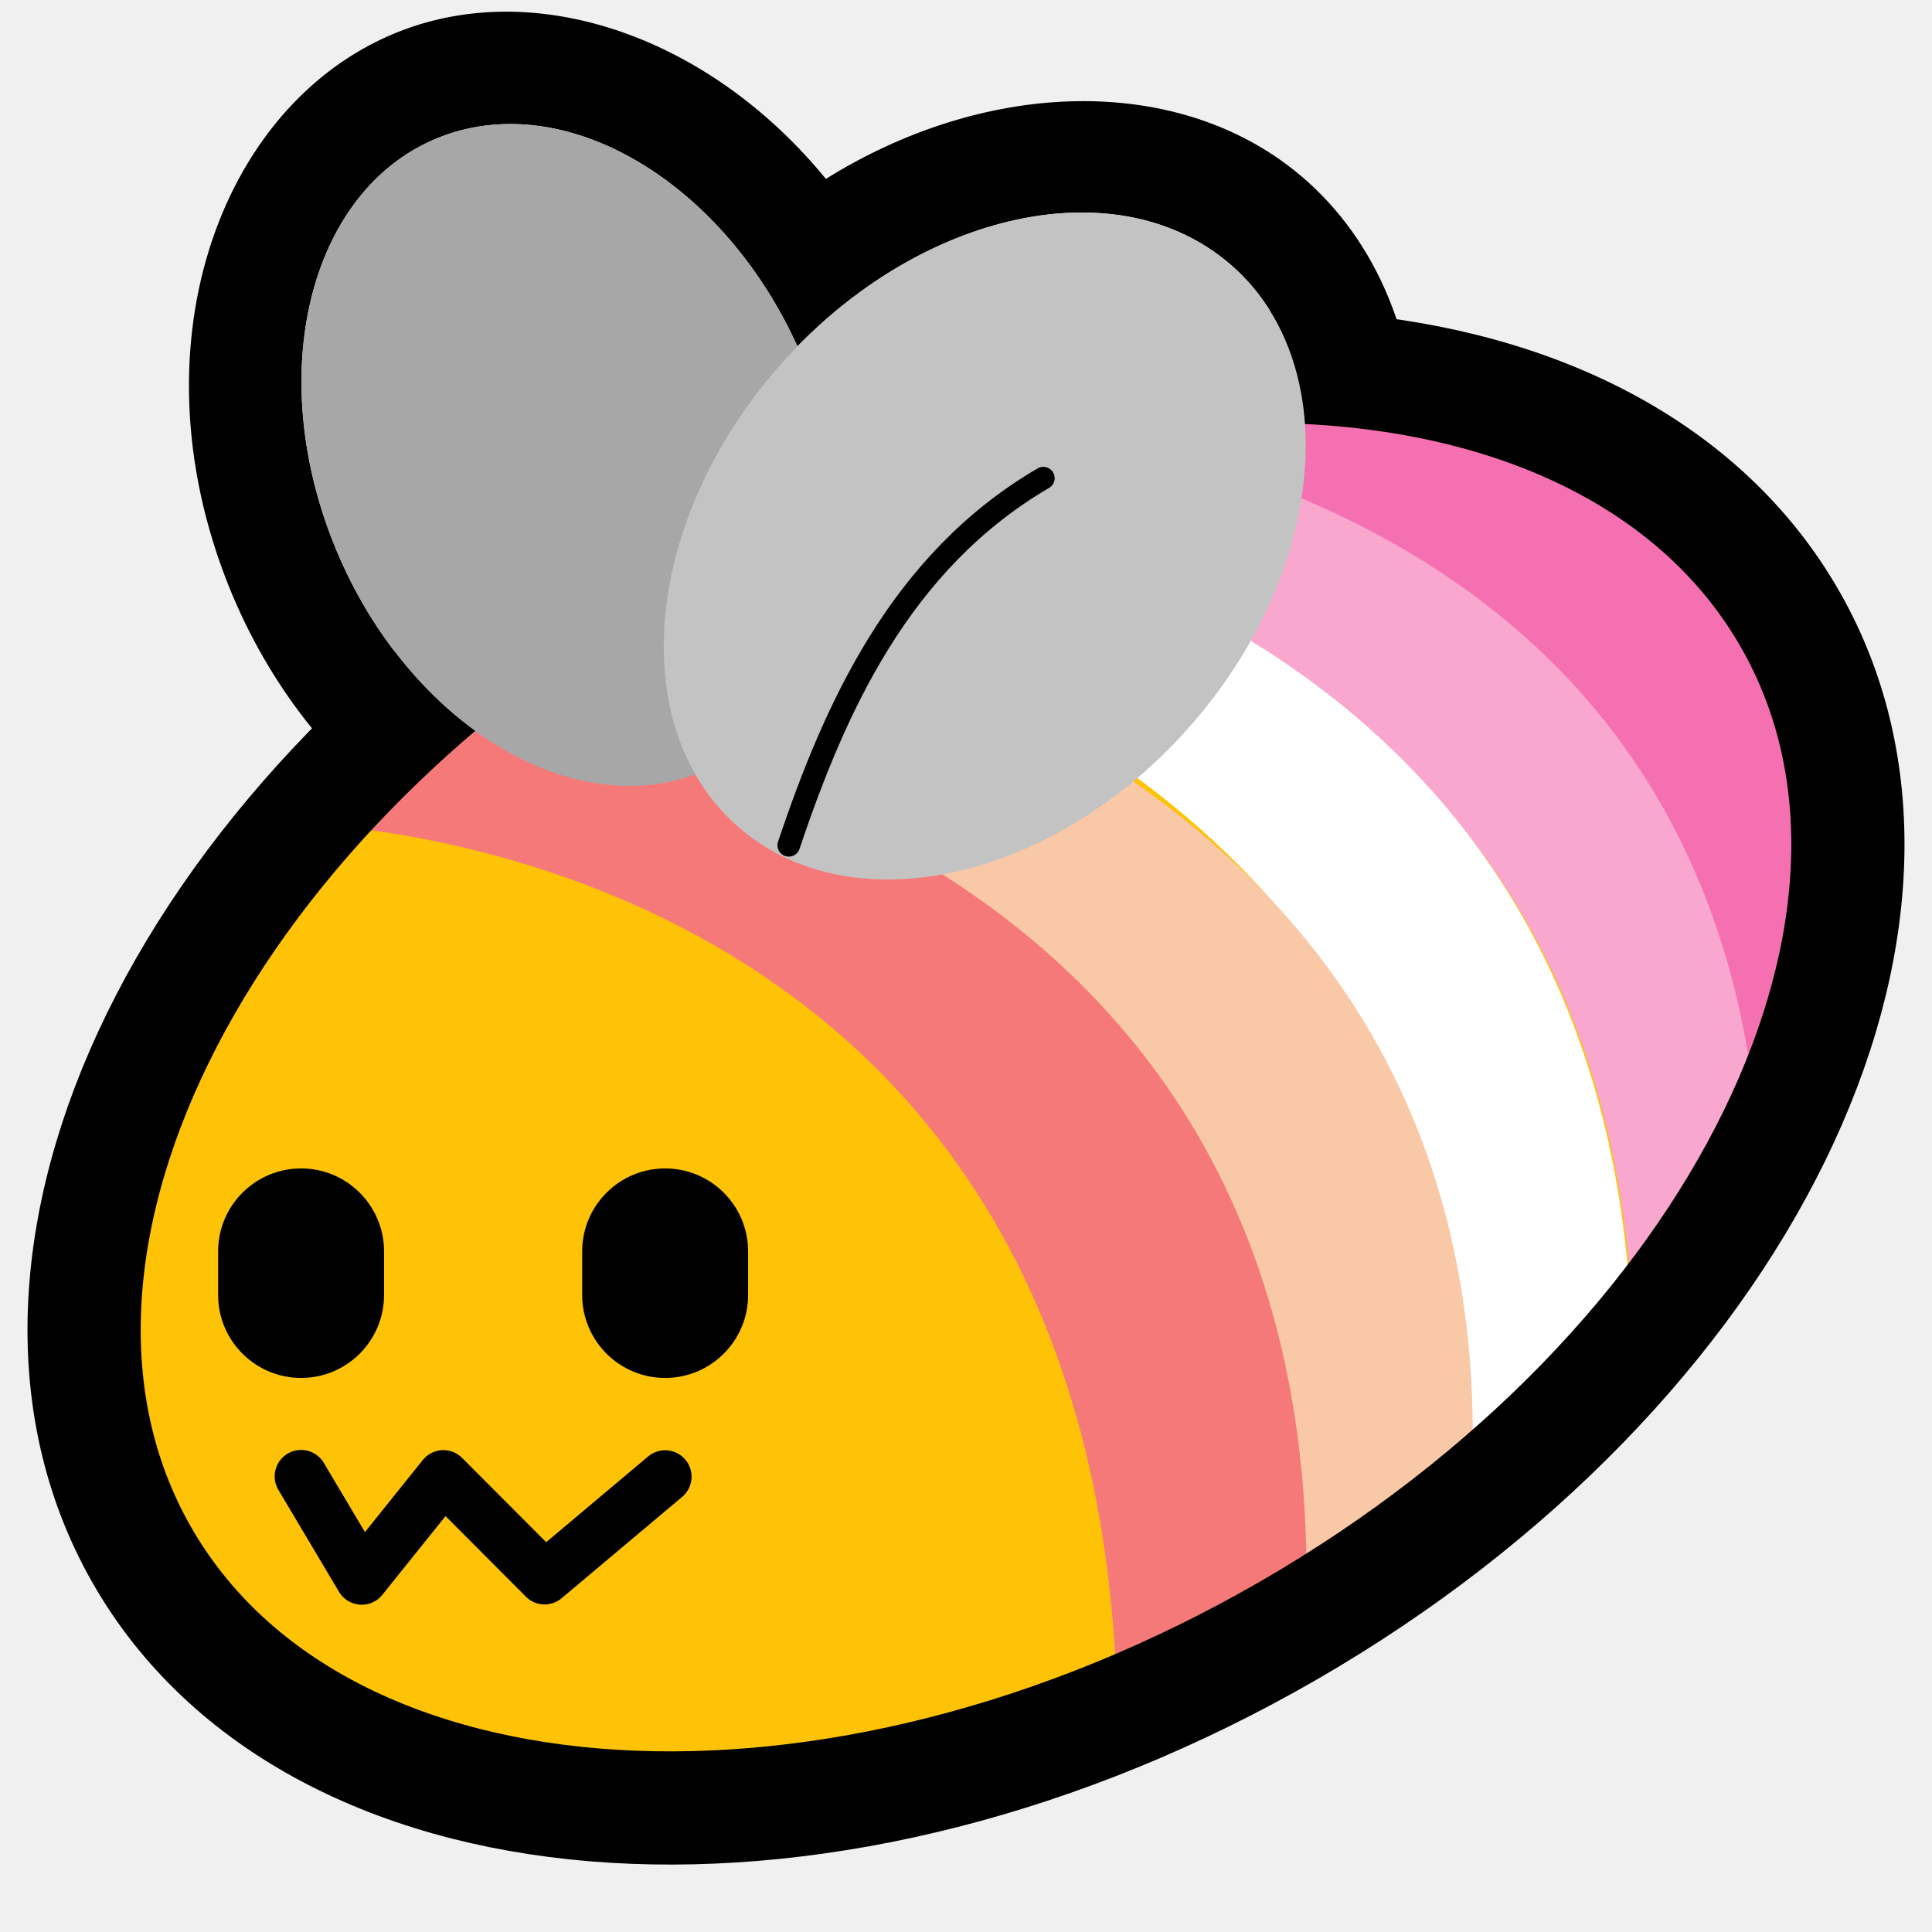
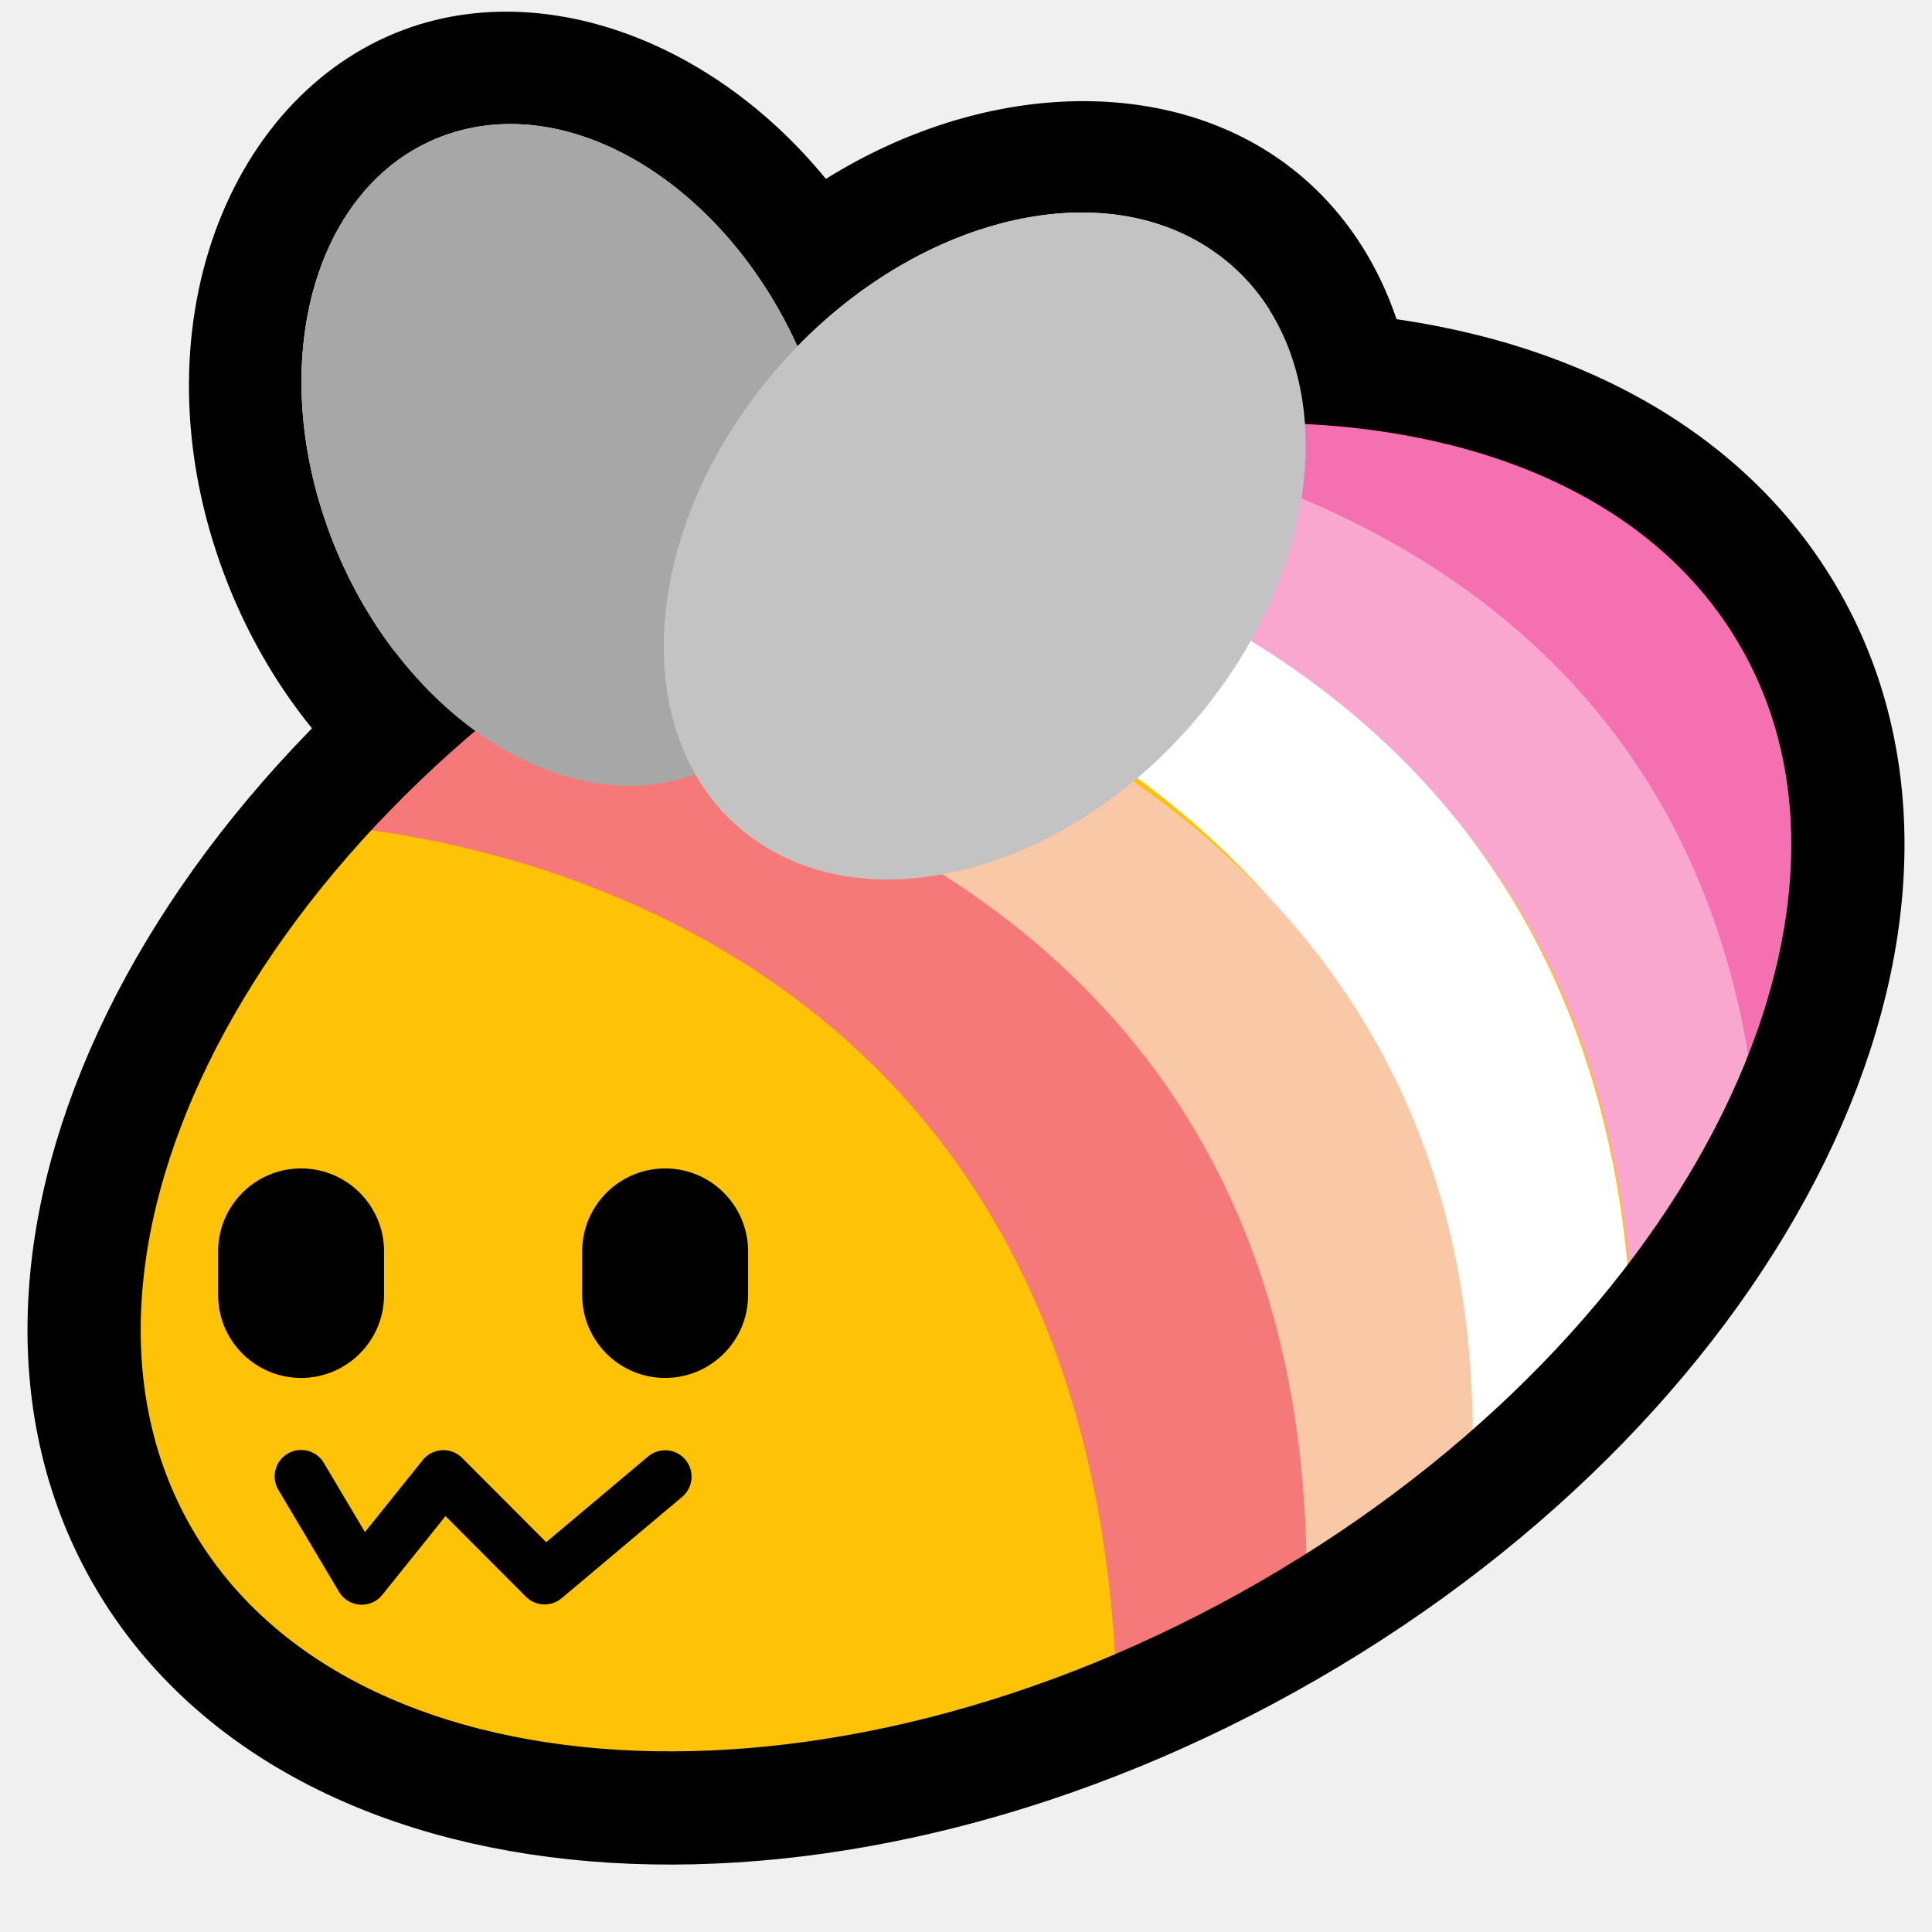
<svg xmlns="http://www.w3.org/2000/svg" width="100%" height="100%" viewBox="0 0 256 256" version="1.1" xml:space="preserve" style="fill-rule:evenodd;clip-rule:evenodd;stroke-linecap:round;stroke-linejoin:round;stroke-miterlimit:1.5;">
  <rect id="blobbee_flag_lesbian" x="-0" y="0" width="256" height="256" style="fill:none;" />
  <path id="Wings-outline" d="M85.911,118.96C64.22,119.951 40.081,103.608 29.74,76.187C17.462,43.633 30.423,11.638 54.705,3.519C72.712,-2.502 94.597,5.565 109.433,23.705C130.196,10.768 154.388,9.924 170.338,21.686C192.186,37.798 194.54,74.364 171.369,103.256C148.655,131.579 112.048,138.809 90.631,123.014C88.938,121.766 87.365,120.412 85.911,118.96ZM92.141,102.617C93.99,105.847 96.453,108.67 99.534,110.942C115.64,122.82 142.585,115.171 159.667,93.871C176.749,72.572 177.541,45.636 161.435,33.758C146.642,22.849 122.705,28.412 105.665,45.894C96.041,24.687 76.012,12.211 59.461,17.745C41.949,23.6 34.92,47.416 43.775,70.894C52.629,94.372 74.036,108.68 91.548,102.824C91.747,102.758 91.945,102.689 92.141,102.617Z" />
  <path id="Body" d="M85.271,72.055C145.288,37.404 213.16,41.534 236.743,81.272C260.326,121.009 230.747,181.404 170.729,216.054C110.712,250.705 42.84,246.576 19.257,206.838C-4.326,167.1 25.253,106.706 85.271,72.055Z" style="fill:rgb(254,194,7);" />
  <g id="Stripes">
    <path d="M130.484,58.678C129.182,59.714 224.237,55.348 233.164,152.161C280.7,24.744 130.957,49.08 130.484,58.678Z" style="fill:rgb(245,112,176);" />
    <path d="M233.164,153.168C227.465,59.753 132.786,57.55 133.303,54.776L98.021,67.843C98.021,67.843 212.342,66.068 216.414,176.145L230.249,154.847" style="fill:rgb(249,167,207);" />
    <path d="M195.162,198.811L216.216,176.145C212.218,65.928 95.621,64.01 95.622,64.051L76.931,75.077C76.758,75.108 197.515,84.817 195.162,198.811Z" style="fill:white;" />
    <path d="M78.512,75.161L58.353,90.89C58.353,90.89 174.247,102.428 173.015,214.93L194.78,200.34C202.854,88.75 77.286,76.105 75.505,77.508" style="fill:rgb(249,200,167);" />
    <path d="M54.023,93.034L38.908,109.103C38.908,109.103 145.595,110.065 148.028,226.085L173.015,214.93C177.278,98.938 57.487,94.267 54.023,93.034Z" style="fill:rgb(246,121,121);" />
  </g>
  <path id="Body-outline" d="M85.271,72.055C145.288,37.404 213.16,41.534 236.743,81.272C260.326,121.009 230.747,181.404 170.729,216.054C110.712,250.705 42.84,246.576 19.257,206.838C-4.326,167.1 25.253,106.706 85.271,72.055Z" style="fill:none;stroke:black;stroke-width:15px;" />
  <g id="Wings">
    <path id="Back-wing" d="M59.461,17.745C76.973,11.89 98.38,26.197 107.234,49.675C116.089,73.154 109.06,96.969 91.548,102.824C74.036,108.68 52.629,94.372 43.775,70.894C34.92,47.416 41.949,23.6 59.461,17.745Z" style="fill:rgb(167,167,167);" />
-     <g id="Front-wing">
-       <path id="Front-wing-main" d="M161.435,33.758C177.541,45.636 176.749,72.572 159.667,93.871C142.585,115.171 115.64,122.82 99.534,110.942C83.427,99.064 84.219,72.128 101.301,50.829C118.383,29.529 145.328,21.88 161.435,33.758Z" style="fill:rgb(195,195,195);" />
-       <path id="Front-wing-line" d="M104.514,112.007C110.565,94.044 119.172,74.5 138.246,63.36" style="fill:none;stroke:black;stroke-width:3px;" />
-     </g>
+     <path id="Front-wing" d="M161.435,33.758C177.541,45.636 176.749,72.572 159.667,93.871C142.585,115.171 115.64,122.82 99.534,110.942C83.427,99.064 84.219,72.128 101.301,50.829C118.383,29.529 145.328,21.88 161.435,33.758Z" style="fill:rgb(195,195,195);" />
  </g>
  <g id="Face">
    <path id="Mouth" d="M39.896,195.627L47.929,209.133L58.753,195.651L72.162,209.096L88.135,195.667" style="fill:none;stroke:black;stroke-width:7px;" />
    <path id="Right-eye" d="M99.128,165.816L99.128,171.592C99.128,177.659 94.202,182.585 88.135,182.585C82.068,182.585 77.142,177.659 77.142,171.592L77.142,165.816C77.142,159.749 82.068,154.823 88.135,154.823C94.202,154.823 99.128,159.749 99.128,165.816Z" />
    <path id="Left-eye" d="M50.889,165.816L50.889,171.592C50.889,177.659 45.963,182.585 39.896,182.585C33.828,182.585 28.903,177.659 28.903,171.592L28.903,165.816C28.903,159.749 33.828,154.823 39.896,154.823C45.963,154.823 50.889,159.749 50.889,165.816Z" />
  </g>
</svg>
